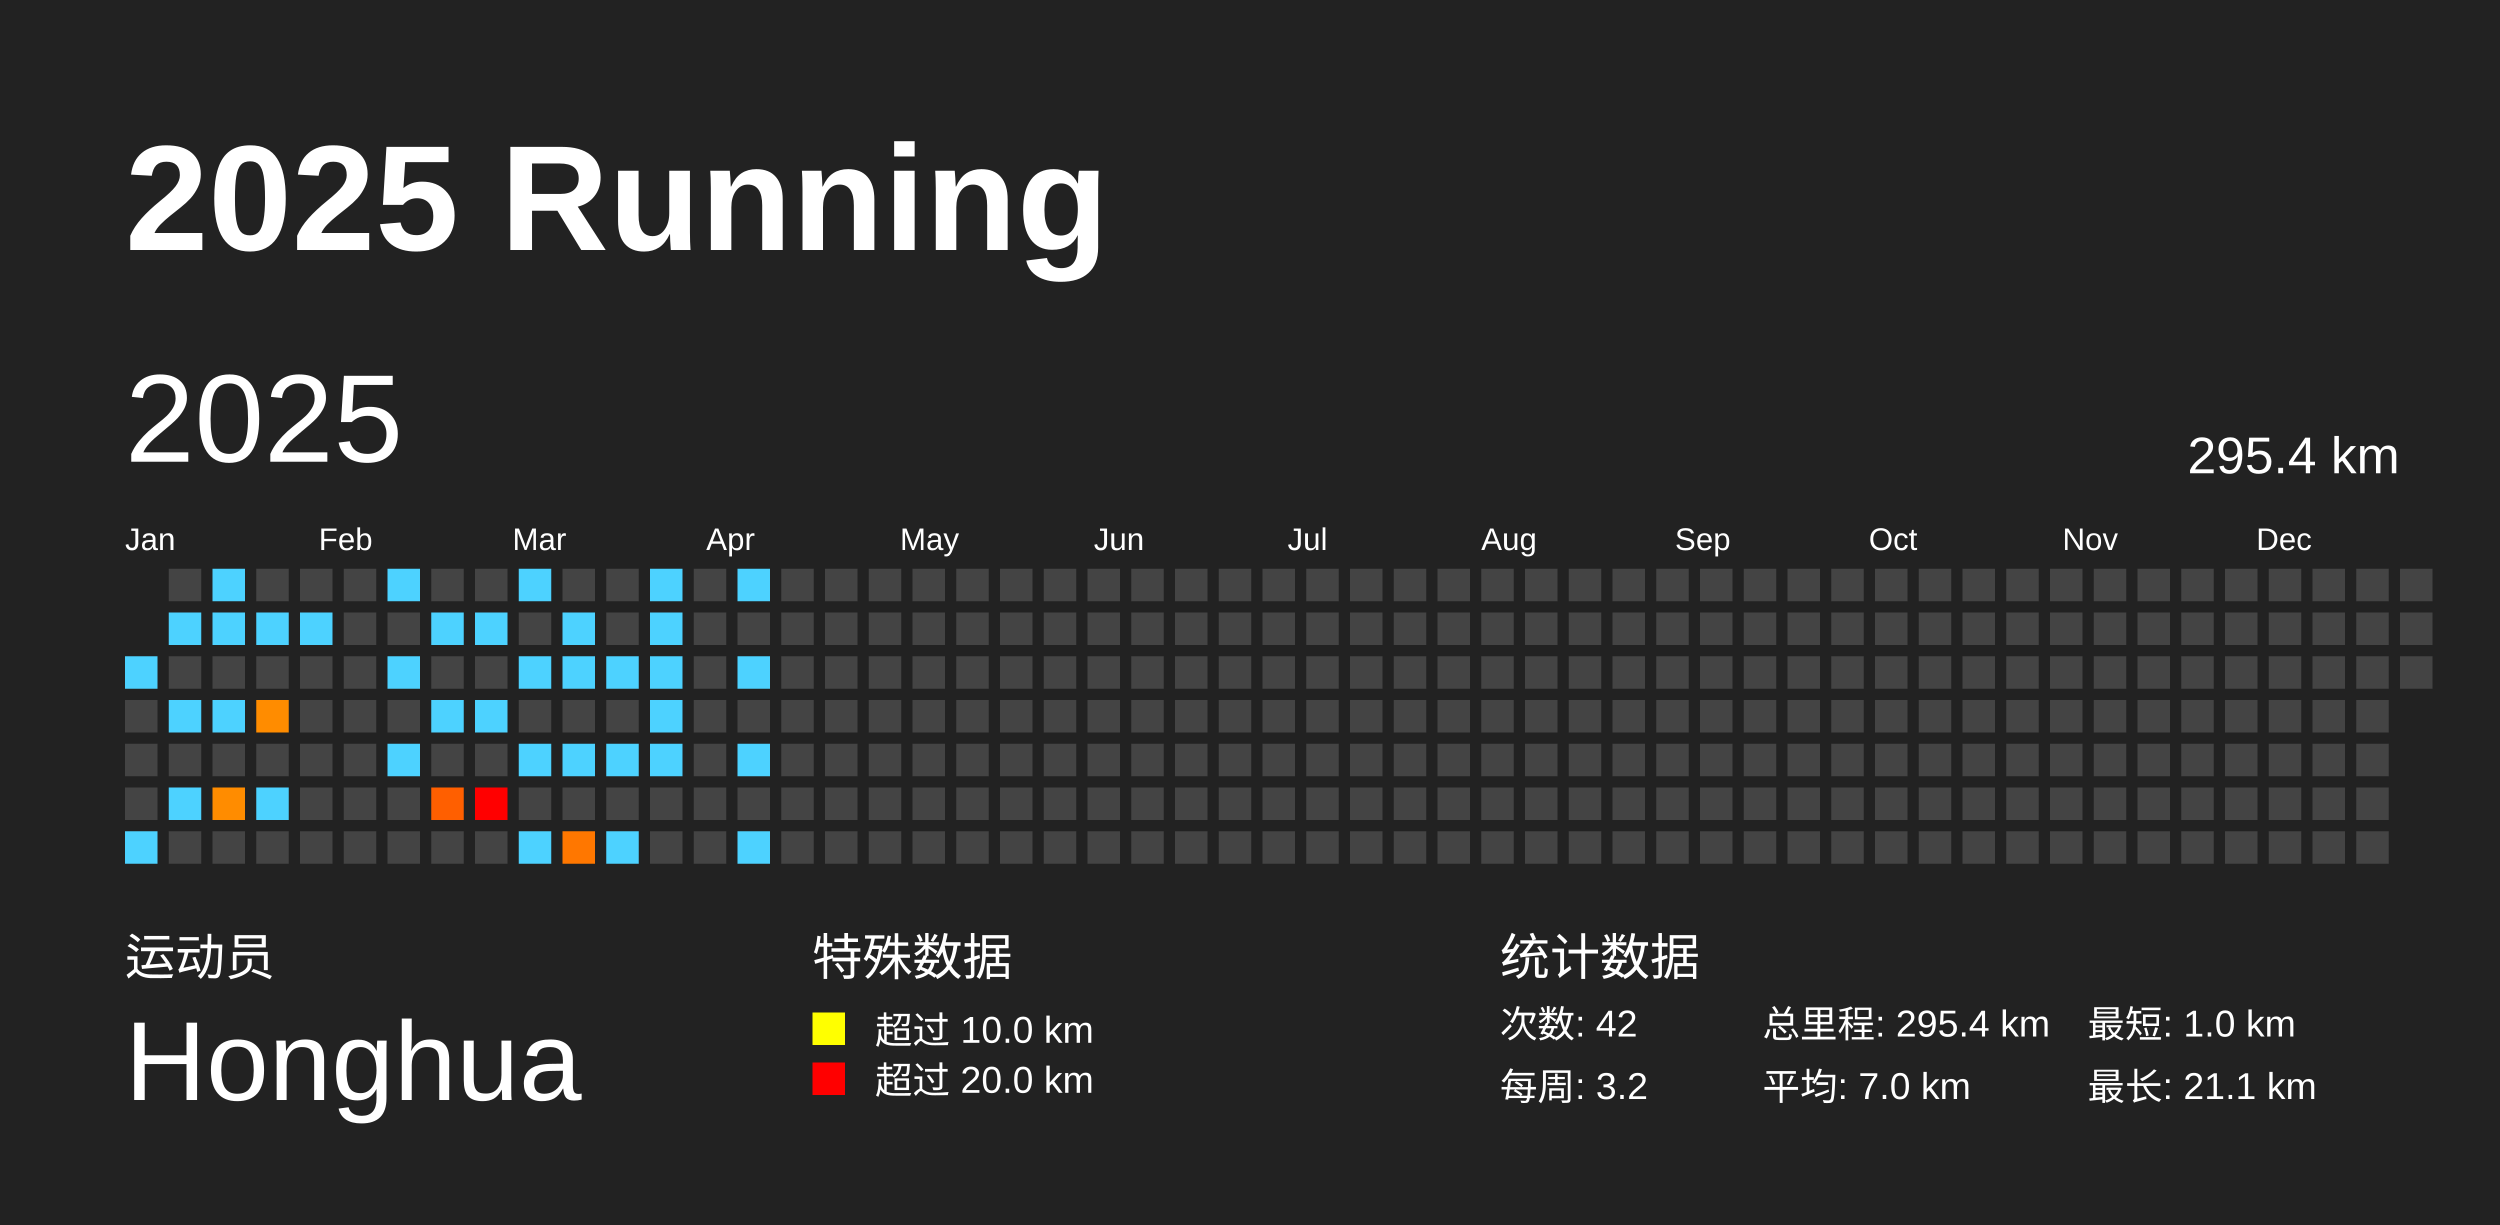
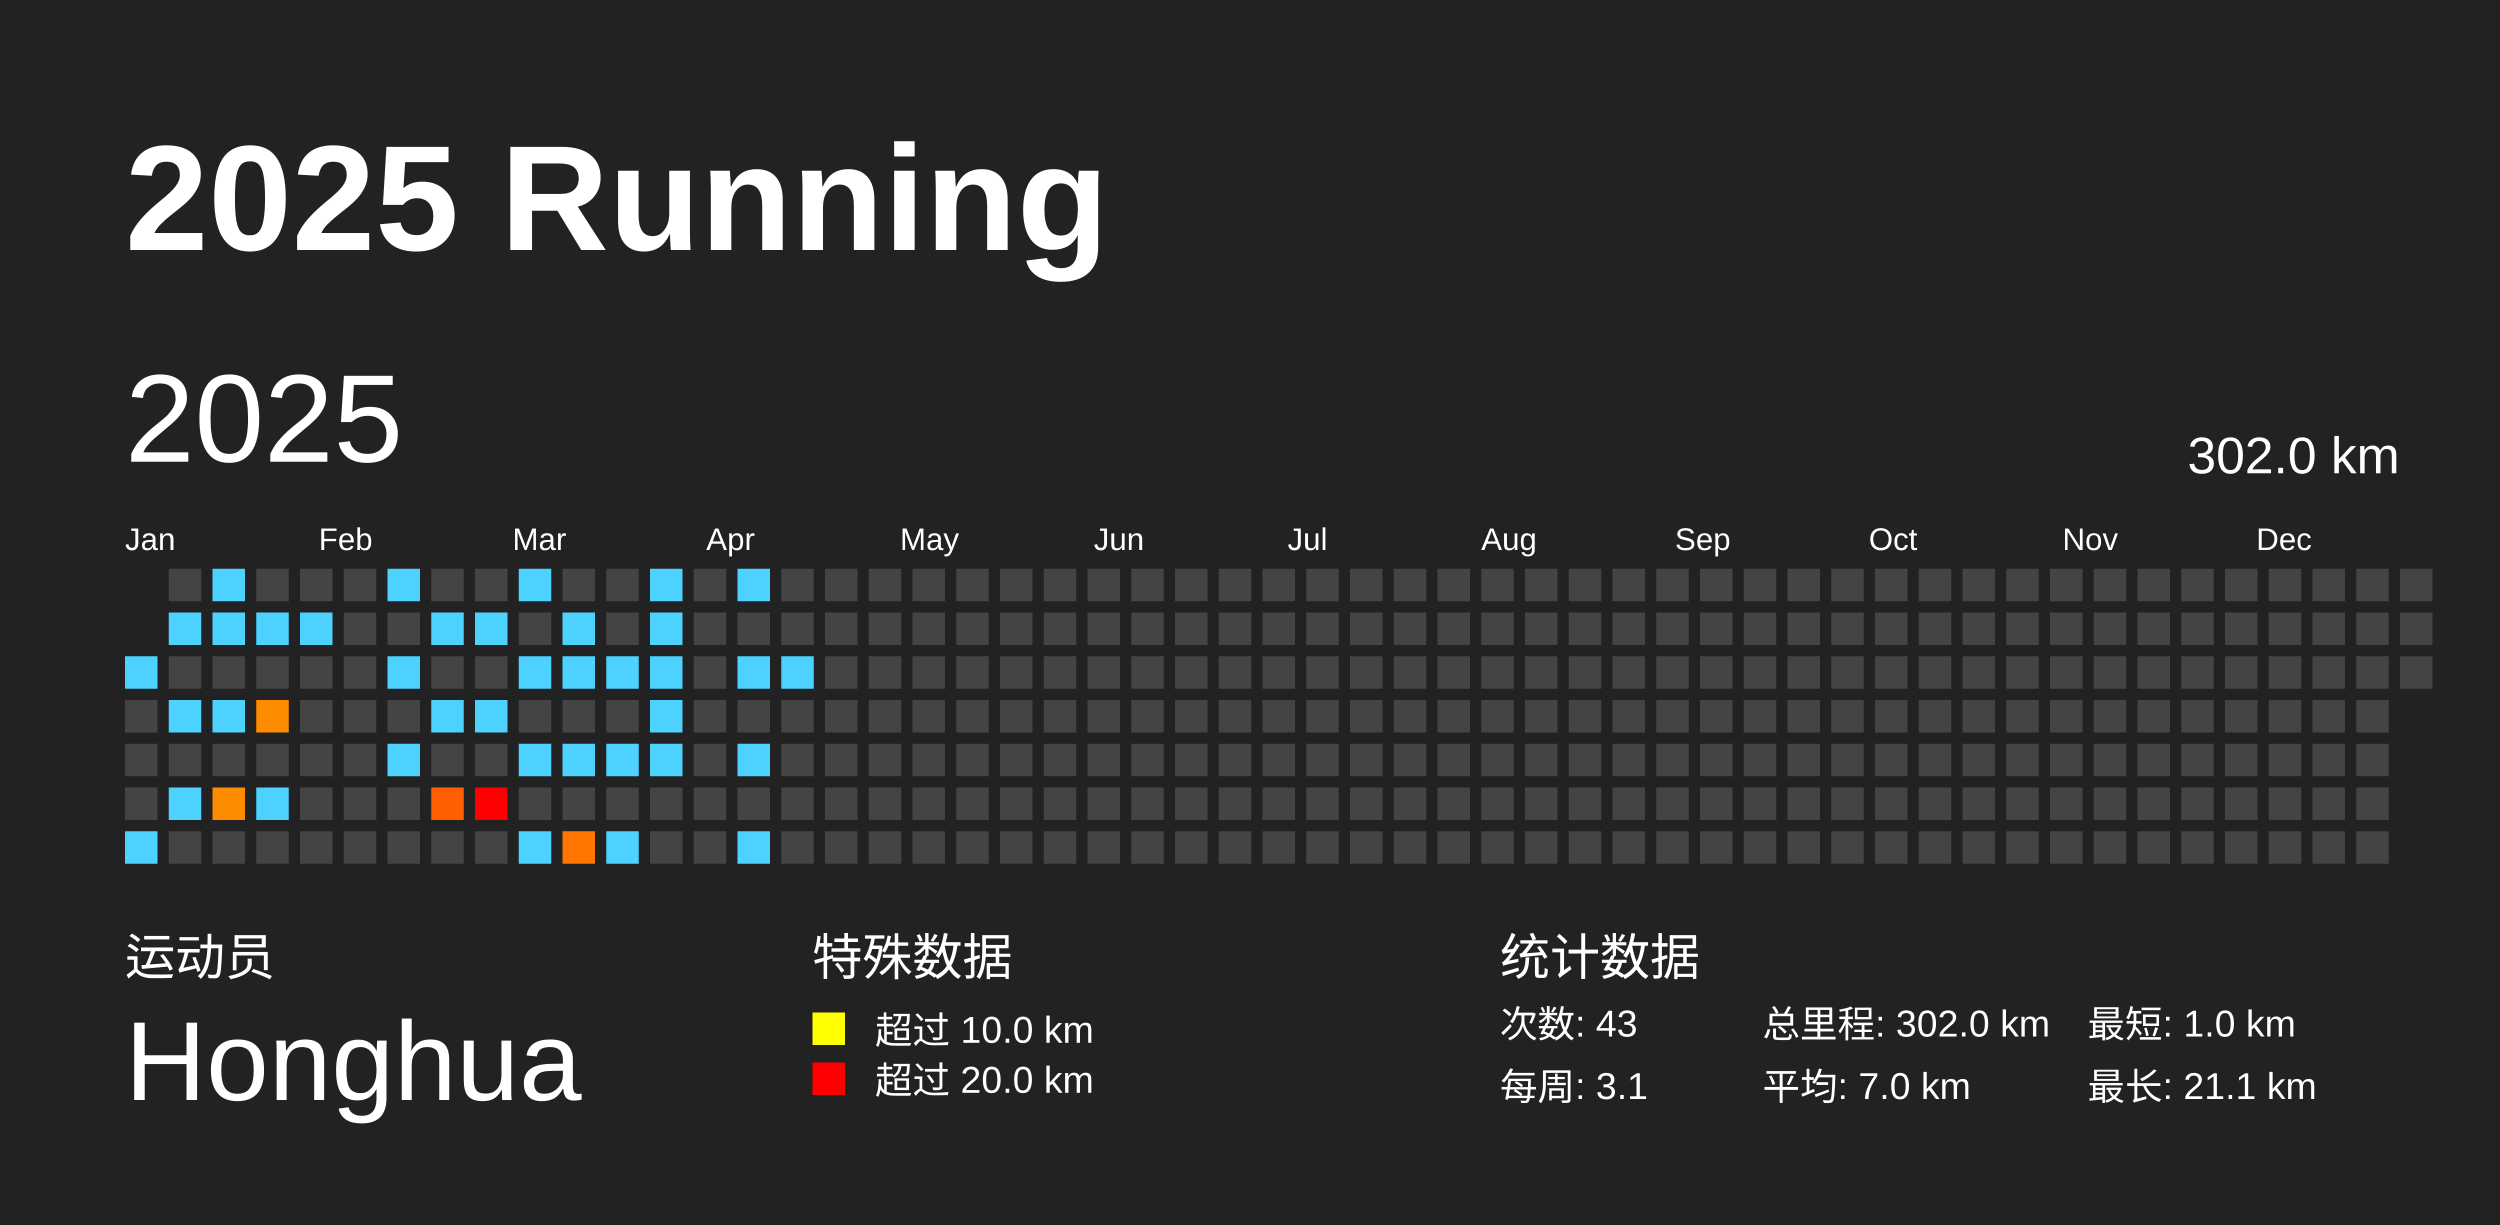
<svg xmlns="http://www.w3.org/2000/svg" baseProfile="full" height="98mm" version="1.1" viewBox="0,0,200,98" width="200mm">
  <defs />
  <rect fill="#222222" height="98" width="200" x="0" y="0" />
  <text fill="#FFFFFF" style="font-size:12px; font-family:Arial; font-weight:bold;" x="10" y="20">2025 Running</text>
  <text fill="#FFFFFF" style="font-size:4px; font-family:Arial" x="10" y="78">运动员</text>
  <text fill="#FFFFFF" style="font-size:9px; font-family:Arial" x="10" y="88">Honghua</text>
  <text fill="#FFFFFF" style="font-size:4px; font-family:Arial" x="65" y="78">特殊数据</text>
  <rect fill="yellow" height="2.6" width="2.6" x="65" y="81" />
  <text fill="#FFFFFF" style="font-size:3px; font-family:Arial" x="70" y="83.5">超过 10.0 km</text>
  <rect fill="red" height="2.6" width="2.6" x="65" y="85" />
  <text fill="#FFFFFF" style="font-size:3px; font-family:Arial" x="70" y="87.5">超过 20.0 km</text>
  <text fill="#FFFFFF" style="font-size:4px; font-family:Arial" x="120" y="78">统计数据</text>
-   <text fill="#FFFFFF" style="font-size:3px; font-family:Arial" x="120" y="83">次数: 42</text>
-   <text fill="#FFFFFF" style="font-size:3px; font-family:Arial" x="120" y="88">每周: 3.2</text>
-   <text fill="#FFFFFF" style="font-size:3px; font-family:Arial" x="141" y="83">总里程: 295.4 km</text>
+   <text fill="#FFFFFF" style="font-size:3px; font-family:Arial" x="120" y="83">次数: 43</text>
+   <text fill="#FFFFFF" style="font-size:3px; font-family:Arial" x="120" y="88">每周: 3.1</text>
+   <text fill="#FFFFFF" style="font-size:3px; font-family:Arial" x="141" y="83">总里程: 302.0 km</text>
  <text fill="#FFFFFF" style="font-size:3px; font-family:Arial" x="141" y="88">平均: 7.0 km</text>
  <text fill="#FFFFFF" style="font-size:3px; font-family:Arial" x="167" y="83">最短: 1.0 km</text>
  <text fill="#FFFFFF" style="font-size:3px; font-family:Arial" x="167" y="88">最长: 21.1 km</text>
  <text dominant-baseline="hanging" fill="#FFFFFF" style="font-size:10.0px; font-family:Arial;" x="10" y="30">2025</text>
-   <text dominant-baseline="hanging" fill="#FFFFFF" style="font-size:4.125px; font-family:Arial;" x="175" y="35">295.4 km</text>
+   <text dominant-baseline="hanging" fill="#FFFFFF" style="font-size:4.125px; font-family:Arial;" x="175" y="35">302.0 km</text>
  <text fill="#FFFFFF" style="font-size:2.5px; font-family:Arial" x="10.0" y="44">Jan</text>
  <text fill="#FFFFFF" style="font-size:2.5px; font-family:Arial" x="25.5" y="44">Feb</text>
  <text fill="#FFFFFF" style="font-size:2.5px; font-family:Arial" x="41.0" y="44">Mar</text>
  <text fill="#FFFFFF" style="font-size:2.5px; font-family:Arial" x="56.5" y="44">Apr</text>
  <text fill="#FFFFFF" style="font-size:2.5px; font-family:Arial" x="72.0" y="44">May</text>
  <text fill="#FFFFFF" style="font-size:2.5px; font-family:Arial" x="87.5" y="44">Jun</text>
  <text fill="#FFFFFF" style="font-size:2.5px; font-family:Arial" x="103.0" y="44">Jul</text>
  <text fill="#FFFFFF" style="font-size:2.5px; font-family:Arial" x="118.5" y="44">Aug</text>
  <text fill="#FFFFFF" style="font-size:2.5px; font-family:Arial" x="134.0" y="44">Sep</text>
  <text fill="#FFFFFF" style="font-size:2.5px; font-family:Arial" x="149.5" y="44">Oct</text>
  <text fill="#FFFFFF" style="font-size:2.5px; font-family:Arial" x="165.0" y="44">Nov</text>
  <text fill="#FFFFFF" style="font-size:2.5px; font-family:Arial" x="180.5" y="44">Dec</text>
  <rect fill="#4dd2ff" height="2.6" width="2.6" x="10.0" y="52.5" />
  <rect fill="#444444" height="2.6" width="2.6" x="10.0" y="56.0" />
  <rect fill="#444444" height="2.6" width="2.6" x="10.0" y="59.5" />
  <rect fill="#444444" height="2.6" width="2.6" x="10.0" y="63.0" />
  <rect fill="#4dd2ff" height="2.6" width="2.6" x="10.0" y="66.5" />
  <rect fill="#444444" height="2.6" width="2.6" x="13.5" y="45.5" />
  <rect fill="#4dd2ff" height="2.6" width="2.6" x="13.5" y="49.0" />
  <rect fill="#444444" height="2.6" width="2.6" x="13.5" y="52.5" />
  <rect fill="#4dd2ff" height="2.6" width="2.6" x="13.5" y="56.0" />
  <rect fill="#444444" height="2.6" width="2.6" x="13.5" y="59.5" />
  <rect fill="#4dd2ff" height="2.6" width="2.6" x="13.5" y="63.0" />
  <rect fill="#444444" height="2.6" width="2.6" x="13.5" y="66.5" />
  <rect fill="#4dd2ff" height="2.6" width="2.6" x="17.0" y="45.5" />
  <rect fill="#4dd2ff" height="2.6" width="2.6" x="17.0" y="49.0" />
  <rect fill="#444444" height="2.6" width="2.6" x="17.0" y="52.5" />
  <rect fill="#4dd2ff" height="2.6" width="2.6" x="17.0" y="56.0" />
  <rect fill="#444444" height="2.6" width="2.6" x="17.0" y="59.5" />
  <rect fill="#ff8c00" height="2.6" width="2.6" x="17.0" y="63.0" />
  <rect fill="#444444" height="2.6" width="2.6" x="17.0" y="66.5" />
  <rect fill="#444444" height="2.6" width="2.6" x="20.5" y="45.5" />
  <rect fill="#4dd2ff" height="2.6" width="2.6" x="20.5" y="49.0" />
  <rect fill="#444444" height="2.6" width="2.6" x="20.5" y="52.5" />
  <rect fill="#ff8c00" height="2.6" width="2.6" x="20.5" y="56.0" />
  <rect fill="#444444" height="2.6" width="2.6" x="20.5" y="59.5" />
  <rect fill="#4dd2ff" height="2.6" width="2.6" x="20.5" y="63.0" />
  <rect fill="#444444" height="2.6" width="2.6" x="20.5" y="66.5" />
  <rect fill="#444444" height="2.6" width="2.6" x="24.0" y="45.5" />
  <rect fill="#4dd2ff" height="2.6" width="2.6" x="24.0" y="49.0" />
  <rect fill="#444444" height="2.6" width="2.6" x="24.0" y="52.5" />
  <rect fill="#444444" height="2.6" width="2.6" x="24.0" y="56.0" />
  <rect fill="#444444" height="2.6" width="2.6" x="24.0" y="59.5" />
  <rect fill="#444444" height="2.6" width="2.6" x="24.0" y="63.0" />
  <rect fill="#444444" height="2.6" width="2.6" x="24.0" y="66.5" />
  <rect fill="#444444" height="2.6" width="2.6" x="27.5" y="45.5" />
  <rect fill="#444444" height="2.6" width="2.6" x="27.5" y="49.0" />
  <rect fill="#444444" height="2.6" width="2.6" x="27.5" y="52.5" />
  <rect fill="#444444" height="2.6" width="2.6" x="27.5" y="56.0" />
  <rect fill="#444444" height="2.6" width="2.6" x="27.5" y="59.5" />
  <rect fill="#444444" height="2.6" width="2.6" x="27.5" y="63.0" />
  <rect fill="#444444" height="2.6" width="2.6" x="27.5" y="66.5" />
  <rect fill="#4dd2ff" height="2.6" width="2.6" x="31.0" y="45.5" />
  <rect fill="#444444" height="2.6" width="2.6" x="31.0" y="49.0" />
  <rect fill="#4dd2ff" height="2.6" width="2.6" x="31.0" y="52.5" />
  <rect fill="#444444" height="2.6" width="2.6" x="31.0" y="56.0" />
  <rect fill="#4dd2ff" height="2.6" width="2.6" x="31.0" y="59.5" />
  <rect fill="#444444" height="2.6" width="2.6" x="31.0" y="63.0" />
  <rect fill="#444444" height="2.6" width="2.6" x="31.0" y="66.5" />
  <rect fill="#444444" height="2.6" width="2.6" x="34.5" y="45.5" />
  <rect fill="#4dd2ff" height="2.6" width="2.6" x="34.5" y="49.0" />
  <rect fill="#444444" height="2.6" width="2.6" x="34.5" y="52.5" />
  <rect fill="#4dd2ff" height="2.6" width="2.6" x="34.5" y="56.0" />
  <rect fill="#444444" height="2.6" width="2.6" x="34.5" y="59.5" />
  <rect fill="#ff5f00" height="2.6" width="2.6" x="34.5" y="63.0" />
  <rect fill="#444444" height="2.6" width="2.6" x="34.5" y="66.5" />
  <rect fill="#444444" height="2.6" width="2.6" x="38.0" y="45.5" />
  <rect fill="#4dd2ff" height="2.6" width="2.6" x="38.0" y="49.0" />
  <rect fill="#444444" height="2.6" width="2.6" x="38.0" y="52.5" />
  <rect fill="#4dd2ff" height="2.6" width="2.6" x="38.0" y="56.0" />
  <rect fill="#444444" height="2.6" width="2.6" x="38.0" y="59.5" />
  <rect fill="red" height="2.6" width="2.6" x="38.0" y="63.0" />
  <rect fill="#444444" height="2.6" width="2.6" x="38.0" y="66.5" />
  <rect fill="#4dd2ff" height="2.6" width="2.6" x="41.5" y="45.5" />
  <rect fill="#444444" height="2.6" width="2.6" x="41.5" y="49.0" />
  <rect fill="#4dd2ff" height="2.6" width="2.6" x="41.5" y="52.5" />
  <rect fill="#444444" height="2.6" width="2.6" x="41.5" y="56.0" />
  <rect fill="#4dd2ff" height="2.6" width="2.6" x="41.5" y="59.5" />
  <rect fill="#444444" height="2.6" width="2.6" x="41.5" y="63.0" />
  <rect fill="#4dd2ff" height="2.6" width="2.6" x="41.5" y="66.5" />
  <rect fill="#444444" height="2.6" width="2.6" x="45.0" y="45.5" />
  <rect fill="#4dd2ff" height="2.6" width="2.6" x="45.0" y="49.0" />
  <rect fill="#4dd2ff" height="2.6" width="2.6" x="45.0" y="52.5" />
  <rect fill="#444444" height="2.6" width="2.6" x="45.0" y="56.0" />
  <rect fill="#4dd2ff" height="2.6" width="2.6" x="45.0" y="59.5" />
  <rect fill="#444444" height="2.6" width="2.6" x="45.0" y="63.0" />
  <rect fill="#ff7700" height="2.6" width="2.6" x="45.0" y="66.5" />
  <rect fill="#444444" height="2.6" width="2.6" x="48.5" y="45.5" />
  <rect fill="#444444" height="2.6" width="2.6" x="48.5" y="49.0" />
  <rect fill="#4dd2ff" height="2.6" width="2.6" x="48.5" y="52.5" />
  <rect fill="#444444" height="2.6" width="2.6" x="48.5" y="56.0" />
  <rect fill="#4dd2ff" height="2.6" width="2.6" x="48.5" y="59.5" />
  <rect fill="#444444" height="2.6" width="2.6" x="48.5" y="63.0" />
  <rect fill="#4dd2ff" height="2.6" width="2.6" x="48.5" y="66.5" />
  <rect fill="#4dd2ff" height="2.6" width="2.6" x="52.0" y="45.5" />
  <rect fill="#4dd2ff" height="2.6" width="2.6" x="52.0" y="49.0" />
  <rect fill="#4dd2ff" height="2.6" width="2.6" x="52.0" y="52.5" />
  <rect fill="#4dd2ff" height="2.6" width="2.6" x="52.0" y="56.0" />
  <rect fill="#4dd2ff" height="2.6" width="2.6" x="52.0" y="59.5" />
  <rect fill="#444444" height="2.6" width="2.6" x="52.0" y="63.0" />
  <rect fill="#444444" height="2.6" width="2.6" x="52.0" y="66.5" />
  <rect fill="#444444" height="2.6" width="2.6" x="55.5" y="45.5" />
  <rect fill="#444444" height="2.6" width="2.6" x="55.5" y="49.0" />
  <rect fill="#444444" height="2.6" width="2.6" x="55.5" y="52.5" />
  <rect fill="#444444" height="2.6" width="2.6" x="55.5" y="56.0" />
  <rect fill="#444444" height="2.6" width="2.6" x="55.5" y="59.5" />
  <rect fill="#444444" height="2.6" width="2.6" x="55.5" y="63.0" />
  <rect fill="#444444" height="2.6" width="2.6" x="55.5" y="66.5" />
  <rect fill="#4dd2ff" height="2.6" width="2.6" x="59.0" y="45.5" />
  <rect fill="#444444" height="2.6" width="2.6" x="59.0" y="49.0" />
  <rect fill="#4dd2ff" height="2.6" width="2.6" x="59.0" y="52.5" />
  <rect fill="#444444" height="2.6" width="2.6" x="59.0" y="56.0" />
  <rect fill="#4dd2ff" height="2.6" width="2.6" x="59.0" y="59.5" />
  <rect fill="#444444" height="2.6" width="2.6" x="59.0" y="63.0" />
  <rect fill="#4dd2ff" height="2.6" width="2.6" x="59.0" y="66.5" />
  <rect fill="#444444" height="2.6" width="2.6" x="62.5" y="45.5" />
  <rect fill="#444444" height="2.6" width="2.6" x="62.5" y="49.0" />
-   <rect fill="#444444" height="2.6" width="2.6" x="62.5" y="52.5" />
+   <rect fill="#4dd2ff" height="2.6" width="2.6" x="62.5" y="52.5" />
  <rect fill="#444444" height="2.6" width="2.6" x="62.5" y="56.0" />
  <rect fill="#444444" height="2.6" width="2.6" x="62.5" y="59.5" />
  <rect fill="#444444" height="2.6" width="2.6" x="62.5" y="63.0" />
  <rect fill="#444444" height="2.6" width="2.6" x="62.5" y="66.5" />
  <rect fill="#444444" height="2.6" width="2.6" x="66.0" y="45.5" />
  <rect fill="#444444" height="2.6" width="2.6" x="66.0" y="49.0" />
  <rect fill="#444444" height="2.6" width="2.6" x="66.0" y="52.5" />
  <rect fill="#444444" height="2.6" width="2.6" x="66.0" y="56.0" />
  <rect fill="#444444" height="2.6" width="2.6" x="66.0" y="59.5" />
  <rect fill="#444444" height="2.6" width="2.6" x="66.0" y="63.0" />
  <rect fill="#444444" height="2.6" width="2.6" x="66.0" y="66.5" />
  <rect fill="#444444" height="2.6" width="2.6" x="69.5" y="45.5" />
  <rect fill="#444444" height="2.6" width="2.6" x="69.5" y="49.0" />
  <rect fill="#444444" height="2.6" width="2.6" x="69.5" y="52.5" />
  <rect fill="#444444" height="2.6" width="2.6" x="69.5" y="56.0" />
  <rect fill="#444444" height="2.6" width="2.6" x="69.5" y="59.5" />
  <rect fill="#444444" height="2.6" width="2.6" x="69.5" y="63.0" />
  <rect fill="#444444" height="2.6" width="2.6" x="69.5" y="66.5" />
  <rect fill="#444444" height="2.6" width="2.6" x="73.0" y="45.5" />
  <rect fill="#444444" height="2.6" width="2.6" x="73.0" y="49.0" />
  <rect fill="#444444" height="2.6" width="2.6" x="73.0" y="52.5" />
  <rect fill="#444444" height="2.6" width="2.6" x="73.0" y="56.0" />
  <rect fill="#444444" height="2.6" width="2.6" x="73.0" y="59.5" />
  <rect fill="#444444" height="2.6" width="2.6" x="73.0" y="63.0" />
  <rect fill="#444444" height="2.6" width="2.6" x="73.0" y="66.5" />
  <rect fill="#444444" height="2.6" width="2.6" x="76.5" y="45.5" />
  <rect fill="#444444" height="2.6" width="2.6" x="76.5" y="49.0" />
  <rect fill="#444444" height="2.6" width="2.6" x="76.5" y="52.5" />
  <rect fill="#444444" height="2.6" width="2.6" x="76.5" y="56.0" />
  <rect fill="#444444" height="2.6" width="2.6" x="76.5" y="59.5" />
  <rect fill="#444444" height="2.6" width="2.6" x="76.5" y="63.0" />
  <rect fill="#444444" height="2.6" width="2.6" x="76.5" y="66.5" />
  <rect fill="#444444" height="2.6" width="2.6" x="80.0" y="45.5" />
  <rect fill="#444444" height="2.6" width="2.6" x="80.0" y="49.0" />
  <rect fill="#444444" height="2.6" width="2.6" x="80.0" y="52.5" />
  <rect fill="#444444" height="2.6" width="2.6" x="80.0" y="56.0" />
  <rect fill="#444444" height="2.6" width="2.6" x="80.0" y="59.5" />
  <rect fill="#444444" height="2.6" width="2.6" x="80.0" y="63.0" />
  <rect fill="#444444" height="2.6" width="2.6" x="80.0" y="66.5" />
  <rect fill="#444444" height="2.6" width="2.6" x="83.5" y="45.5" />
  <rect fill="#444444" height="2.6" width="2.6" x="83.5" y="49.0" />
  <rect fill="#444444" height="2.6" width="2.6" x="83.5" y="52.5" />
  <rect fill="#444444" height="2.6" width="2.6" x="83.5" y="56.0" />
  <rect fill="#444444" height="2.6" width="2.6" x="83.5" y="59.5" />
  <rect fill="#444444" height="2.6" width="2.6" x="83.5" y="63.0" />
  <rect fill="#444444" height="2.6" width="2.6" x="83.5" y="66.5" />
  <rect fill="#444444" height="2.6" width="2.6" x="87.0" y="45.5" />
  <rect fill="#444444" height="2.6" width="2.6" x="87.0" y="49.0" />
  <rect fill="#444444" height="2.6" width="2.6" x="87.0" y="52.5" />
  <rect fill="#444444" height="2.6" width="2.6" x="87.0" y="56.0" />
  <rect fill="#444444" height="2.6" width="2.6" x="87.0" y="59.5" />
  <rect fill="#444444" height="2.6" width="2.6" x="87.0" y="63.0" />
  <rect fill="#444444" height="2.6" width="2.6" x="87.0" y="66.5" />
  <rect fill="#444444" height="2.6" width="2.6" x="90.5" y="45.5" />
  <rect fill="#444444" height="2.6" width="2.6" x="90.5" y="49.0" />
  <rect fill="#444444" height="2.6" width="2.6" x="90.5" y="52.5" />
  <rect fill="#444444" height="2.6" width="2.6" x="90.5" y="56.0" />
  <rect fill="#444444" height="2.6" width="2.6" x="90.5" y="59.5" />
  <rect fill="#444444" height="2.6" width="2.6" x="90.5" y="63.0" />
  <rect fill="#444444" height="2.6" width="2.6" x="90.5" y="66.5" />
  <rect fill="#444444" height="2.6" width="2.6" x="94.0" y="45.5" />
  <rect fill="#444444" height="2.6" width="2.6" x="94.0" y="49.0" />
  <rect fill="#444444" height="2.6" width="2.6" x="94.0" y="52.5" />
  <rect fill="#444444" height="2.6" width="2.6" x="94.0" y="56.0" />
  <rect fill="#444444" height="2.6" width="2.6" x="94.0" y="59.5" />
  <rect fill="#444444" height="2.6" width="2.6" x="94.0" y="63.0" />
  <rect fill="#444444" height="2.6" width="2.6" x="94.0" y="66.5" />
  <rect fill="#444444" height="2.6" width="2.6" x="97.5" y="45.5" />
  <rect fill="#444444" height="2.6" width="2.6" x="97.5" y="49.0" />
  <rect fill="#444444" height="2.6" width="2.6" x="97.5" y="52.5" />
  <rect fill="#444444" height="2.6" width="2.6" x="97.5" y="56.0" />
  <rect fill="#444444" height="2.6" width="2.6" x="97.5" y="59.5" />
  <rect fill="#444444" height="2.6" width="2.6" x="97.5" y="63.0" />
  <rect fill="#444444" height="2.6" width="2.6" x="97.5" y="66.5" />
  <rect fill="#444444" height="2.6" width="2.6" x="101.0" y="45.5" />
  <rect fill="#444444" height="2.6" width="2.6" x="101.0" y="49.0" />
  <rect fill="#444444" height="2.6" width="2.6" x="101.0" y="52.5" />
  <rect fill="#444444" height="2.6" width="2.6" x="101.0" y="56.0" />
  <rect fill="#444444" height="2.6" width="2.6" x="101.0" y="59.5" />
  <rect fill="#444444" height="2.6" width="2.6" x="101.0" y="63.0" />
  <rect fill="#444444" height="2.6" width="2.6" x="101.0" y="66.5" />
  <rect fill="#444444" height="2.6" width="2.6" x="104.5" y="45.5" />
  <rect fill="#444444" height="2.6" width="2.6" x="104.5" y="49.0" />
  <rect fill="#444444" height="2.6" width="2.6" x="104.5" y="52.5" />
  <rect fill="#444444" height="2.6" width="2.6" x="104.5" y="56.0" />
  <rect fill="#444444" height="2.6" width="2.6" x="104.5" y="59.5" />
  <rect fill="#444444" height="2.6" width="2.6" x="104.5" y="63.0" />
  <rect fill="#444444" height="2.6" width="2.6" x="104.5" y="66.5" />
  <rect fill="#444444" height="2.6" width="2.6" x="108.0" y="45.5" />
  <rect fill="#444444" height="2.6" width="2.6" x="108.0" y="49.0" />
  <rect fill="#444444" height="2.6" width="2.6" x="108.0" y="52.5" />
  <rect fill="#444444" height="2.6" width="2.6" x="108.0" y="56.0" />
  <rect fill="#444444" height="2.6" width="2.6" x="108.0" y="59.5" />
  <rect fill="#444444" height="2.6" width="2.6" x="108.0" y="63.0" />
  <rect fill="#444444" height="2.6" width="2.6" x="108.0" y="66.5" />
  <rect fill="#444444" height="2.6" width="2.6" x="111.5" y="45.5" />
  <rect fill="#444444" height="2.6" width="2.6" x="111.5" y="49.0" />
  <rect fill="#444444" height="2.6" width="2.6" x="111.5" y="52.5" />
  <rect fill="#444444" height="2.6" width="2.6" x="111.5" y="56.0" />
  <rect fill="#444444" height="2.6" width="2.6" x="111.5" y="59.5" />
  <rect fill="#444444" height="2.6" width="2.6" x="111.5" y="63.0" />
  <rect fill="#444444" height="2.6" width="2.6" x="111.5" y="66.5" />
  <rect fill="#444444" height="2.6" width="2.6" x="115.0" y="45.5" />
  <rect fill="#444444" height="2.6" width="2.6" x="115.0" y="49.0" />
  <rect fill="#444444" height="2.6" width="2.6" x="115.0" y="52.5" />
  <rect fill="#444444" height="2.6" width="2.6" x="115.0" y="56.0" />
  <rect fill="#444444" height="2.6" width="2.6" x="115.0" y="59.5" />
  <rect fill="#444444" height="2.6" width="2.6" x="115.0" y="63.0" />
  <rect fill="#444444" height="2.6" width="2.6" x="115.0" y="66.5" />
  <rect fill="#444444" height="2.6" width="2.6" x="118.5" y="45.5" />
  <rect fill="#444444" height="2.6" width="2.6" x="118.5" y="49.0" />
  <rect fill="#444444" height="2.6" width="2.6" x="118.5" y="52.5" />
  <rect fill="#444444" height="2.6" width="2.6" x="118.5" y="56.0" />
  <rect fill="#444444" height="2.6" width="2.6" x="118.5" y="59.5" />
  <rect fill="#444444" height="2.6" width="2.6" x="118.5" y="63.0" />
  <rect fill="#444444" height="2.6" width="2.6" x="118.5" y="66.5" />
  <rect fill="#444444" height="2.6" width="2.6" x="122.0" y="45.5" />
  <rect fill="#444444" height="2.6" width="2.6" x="122.0" y="49.0" />
  <rect fill="#444444" height="2.6" width="2.6" x="122.0" y="52.5" />
  <rect fill="#444444" height="2.6" width="2.6" x="122.0" y="56.0" />
  <rect fill="#444444" height="2.6" width="2.6" x="122.0" y="59.5" />
  <rect fill="#444444" height="2.6" width="2.6" x="122.0" y="63.0" />
  <rect fill="#444444" height="2.6" width="2.6" x="122.0" y="66.5" />
  <rect fill="#444444" height="2.6" width="2.6" x="125.5" y="45.5" />
  <rect fill="#444444" height="2.6" width="2.6" x="125.5" y="49.0" />
  <rect fill="#444444" height="2.6" width="2.6" x="125.5" y="52.5" />
  <rect fill="#444444" height="2.6" width="2.6" x="125.5" y="56.0" />
  <rect fill="#444444" height="2.6" width="2.6" x="125.5" y="59.5" />
  <rect fill="#444444" height="2.6" width="2.6" x="125.5" y="63.0" />
  <rect fill="#444444" height="2.6" width="2.6" x="125.5" y="66.5" />
  <rect fill="#444444" height="2.6" width="2.6" x="129.0" y="45.5" />
  <rect fill="#444444" height="2.6" width="2.6" x="129.0" y="49.0" />
  <rect fill="#444444" height="2.6" width="2.6" x="129.0" y="52.5" />
  <rect fill="#444444" height="2.6" width="2.6" x="129.0" y="56.0" />
  <rect fill="#444444" height="2.6" width="2.6" x="129.0" y="59.5" />
  <rect fill="#444444" height="2.6" width="2.6" x="129.0" y="63.0" />
  <rect fill="#444444" height="2.6" width="2.6" x="129.0" y="66.5" />
  <rect fill="#444444" height="2.6" width="2.6" x="132.5" y="45.5" />
  <rect fill="#444444" height="2.6" width="2.6" x="132.5" y="49.0" />
  <rect fill="#444444" height="2.6" width="2.6" x="132.5" y="52.5" />
  <rect fill="#444444" height="2.6" width="2.6" x="132.5" y="56.0" />
  <rect fill="#444444" height="2.6" width="2.6" x="132.5" y="59.5" />
  <rect fill="#444444" height="2.6" width="2.6" x="132.5" y="63.0" />
  <rect fill="#444444" height="2.6" width="2.6" x="132.5" y="66.5" />
  <rect fill="#444444" height="2.6" width="2.6" x="136.0" y="45.5" />
  <rect fill="#444444" height="2.6" width="2.6" x="136.0" y="49.0" />
  <rect fill="#444444" height="2.6" width="2.6" x="136.0" y="52.5" />
  <rect fill="#444444" height="2.6" width="2.6" x="136.0" y="56.0" />
  <rect fill="#444444" height="2.6" width="2.6" x="136.0" y="59.5" />
  <rect fill="#444444" height="2.6" width="2.6" x="136.0" y="63.0" />
  <rect fill="#444444" height="2.6" width="2.6" x="136.0" y="66.5" />
  <rect fill="#444444" height="2.6" width="2.6" x="139.5" y="45.5" />
  <rect fill="#444444" height="2.6" width="2.6" x="139.5" y="49.0" />
  <rect fill="#444444" height="2.6" width="2.6" x="139.5" y="52.5" />
  <rect fill="#444444" height="2.6" width="2.6" x="139.5" y="56.0" />
  <rect fill="#444444" height="2.6" width="2.6" x="139.5" y="59.5" />
  <rect fill="#444444" height="2.6" width="2.6" x="139.5" y="63.0" />
  <rect fill="#444444" height="2.6" width="2.6" x="139.5" y="66.5" />
  <rect fill="#444444" height="2.6" width="2.6" x="143.0" y="45.5" />
  <rect fill="#444444" height="2.6" width="2.6" x="143.0" y="49.0" />
  <rect fill="#444444" height="2.6" width="2.6" x="143.0" y="52.5" />
  <rect fill="#444444" height="2.6" width="2.6" x="143.0" y="56.0" />
  <rect fill="#444444" height="2.6" width="2.6" x="143.0" y="59.5" />
  <rect fill="#444444" height="2.6" width="2.6" x="143.0" y="63.0" />
  <rect fill="#444444" height="2.6" width="2.6" x="143.0" y="66.5" />
  <rect fill="#444444" height="2.6" width="2.6" x="146.5" y="45.5" />
  <rect fill="#444444" height="2.6" width="2.6" x="146.5" y="49.0" />
  <rect fill="#444444" height="2.6" width="2.6" x="146.5" y="52.5" />
  <rect fill="#444444" height="2.6" width="2.6" x="146.5" y="56.0" />
  <rect fill="#444444" height="2.6" width="2.6" x="146.5" y="59.5" />
  <rect fill="#444444" height="2.6" width="2.6" x="146.5" y="63.0" />
  <rect fill="#444444" height="2.6" width="2.6" x="146.5" y="66.5" />
  <rect fill="#444444" height="2.6" width="2.6" x="150.0" y="45.5" />
  <rect fill="#444444" height="2.6" width="2.6" x="150.0" y="49.0" />
  <rect fill="#444444" height="2.6" width="2.6" x="150.0" y="52.5" />
  <rect fill="#444444" height="2.6" width="2.6" x="150.0" y="56.0" />
  <rect fill="#444444" height="2.6" width="2.6" x="150.0" y="59.5" />
  <rect fill="#444444" height="2.6" width="2.6" x="150.0" y="63.0" />
  <rect fill="#444444" height="2.6" width="2.6" x="150.0" y="66.5" />
  <rect fill="#444444" height="2.6" width="2.6" x="153.5" y="45.5" />
  <rect fill="#444444" height="2.6" width="2.6" x="153.5" y="49.0" />
  <rect fill="#444444" height="2.6" width="2.6" x="153.5" y="52.5" />
  <rect fill="#444444" height="2.6" width="2.6" x="153.5" y="56.0" />
  <rect fill="#444444" height="2.6" width="2.6" x="153.5" y="59.5" />
  <rect fill="#444444" height="2.6" width="2.6" x="153.5" y="63.0" />
  <rect fill="#444444" height="2.6" width="2.6" x="153.5" y="66.5" />
  <rect fill="#444444" height="2.6" width="2.6" x="157.0" y="45.5" />
  <rect fill="#444444" height="2.6" width="2.6" x="157.0" y="49.0" />
  <rect fill="#444444" height="2.6" width="2.6" x="157.0" y="52.5" />
  <rect fill="#444444" height="2.6" width="2.6" x="157.0" y="56.0" />
  <rect fill="#444444" height="2.6" width="2.6" x="157.0" y="59.5" />
  <rect fill="#444444" height="2.6" width="2.6" x="157.0" y="63.0" />
  <rect fill="#444444" height="2.6" width="2.6" x="157.0" y="66.5" />
  <rect fill="#444444" height="2.6" width="2.6" x="160.5" y="45.5" />
  <rect fill="#444444" height="2.6" width="2.6" x="160.5" y="49.0" />
  <rect fill="#444444" height="2.6" width="2.6" x="160.5" y="52.5" />
  <rect fill="#444444" height="2.6" width="2.6" x="160.5" y="56.0" />
  <rect fill="#444444" height="2.6" width="2.6" x="160.5" y="59.5" />
  <rect fill="#444444" height="2.6" width="2.6" x="160.5" y="63.0" />
  <rect fill="#444444" height="2.6" width="2.6" x="160.5" y="66.5" />
  <rect fill="#444444" height="2.6" width="2.6" x="164.0" y="45.5" />
  <rect fill="#444444" height="2.6" width="2.6" x="164.0" y="49.0" />
  <rect fill="#444444" height="2.6" width="2.6" x="164.0" y="52.5" />
  <rect fill="#444444" height="2.6" width="2.6" x="164.0" y="56.0" />
  <rect fill="#444444" height="2.6" width="2.6" x="164.0" y="59.5" />
  <rect fill="#444444" height="2.6" width="2.6" x="164.0" y="63.0" />
  <rect fill="#444444" height="2.6" width="2.6" x="164.0" y="66.5" />
  <rect fill="#444444" height="2.6" width="2.6" x="167.5" y="45.5" />
  <rect fill="#444444" height="2.6" width="2.6" x="167.5" y="49.0" />
  <rect fill="#444444" height="2.6" width="2.6" x="167.5" y="52.5" />
  <rect fill="#444444" height="2.6" width="2.6" x="167.5" y="56.0" />
  <rect fill="#444444" height="2.6" width="2.6" x="167.5" y="59.5" />
  <rect fill="#444444" height="2.6" width="2.6" x="167.5" y="63.0" />
  <rect fill="#444444" height="2.6" width="2.6" x="167.5" y="66.5" />
  <rect fill="#444444" height="2.6" width="2.6" x="171.0" y="45.5" />
  <rect fill="#444444" height="2.6" width="2.6" x="171.0" y="49.0" />
  <rect fill="#444444" height="2.6" width="2.6" x="171.0" y="52.5" />
  <rect fill="#444444" height="2.6" width="2.6" x="171.0" y="56.0" />
  <rect fill="#444444" height="2.6" width="2.6" x="171.0" y="59.5" />
  <rect fill="#444444" height="2.6" width="2.6" x="171.0" y="63.0" />
  <rect fill="#444444" height="2.6" width="2.6" x="171.0" y="66.5" />
  <rect fill="#444444" height="2.6" width="2.6" x="174.5" y="45.5" />
  <rect fill="#444444" height="2.6" width="2.6" x="174.5" y="49.0" />
  <rect fill="#444444" height="2.6" width="2.6" x="174.5" y="52.5" />
  <rect fill="#444444" height="2.6" width="2.6" x="174.5" y="56.0" />
  <rect fill="#444444" height="2.6" width="2.6" x="174.5" y="59.5" />
  <rect fill="#444444" height="2.6" width="2.6" x="174.5" y="63.0" />
  <rect fill="#444444" height="2.6" width="2.6" x="174.5" y="66.5" />
  <rect fill="#444444" height="2.6" width="2.6" x="178.0" y="45.5" />
  <rect fill="#444444" height="2.6" width="2.6" x="178.0" y="49.0" />
  <rect fill="#444444" height="2.6" width="2.6" x="178.0" y="52.5" />
  <rect fill="#444444" height="2.6" width="2.6" x="178.0" y="56.0" />
  <rect fill="#444444" height="2.6" width="2.6" x="178.0" y="59.5" />
  <rect fill="#444444" height="2.6" width="2.6" x="178.0" y="63.0" />
  <rect fill="#444444" height="2.6" width="2.6" x="178.0" y="66.5" />
  <rect fill="#444444" height="2.6" width="2.6" x="181.5" y="45.5" />
  <rect fill="#444444" height="2.6" width="2.6" x="181.5" y="49.0" />
  <rect fill="#444444" height="2.6" width="2.6" x="181.5" y="52.5" />
  <rect fill="#444444" height="2.6" width="2.6" x="181.5" y="56.0" />
  <rect fill="#444444" height="2.6" width="2.6" x="181.5" y="59.5" />
  <rect fill="#444444" height="2.6" width="2.6" x="181.5" y="63.0" />
  <rect fill="#444444" height="2.6" width="2.6" x="181.5" y="66.5" />
  <rect fill="#444444" height="2.6" width="2.6" x="185.0" y="45.5" />
  <rect fill="#444444" height="2.6" width="2.6" x="185.0" y="49.0" />
  <rect fill="#444444" height="2.6" width="2.6" x="185.0" y="52.5" />
  <rect fill="#444444" height="2.6" width="2.6" x="185.0" y="56.0" />
  <rect fill="#444444" height="2.6" width="2.6" x="185.0" y="59.5" />
  <rect fill="#444444" height="2.6" width="2.6" x="185.0" y="63.0" />
  <rect fill="#444444" height="2.6" width="2.6" x="185.0" y="66.5" />
  <rect fill="#444444" height="2.6" width="2.6" x="188.5" y="45.5" />
  <rect fill="#444444" height="2.6" width="2.6" x="188.5" y="49.0" />
  <rect fill="#444444" height="2.6" width="2.6" x="188.5" y="52.5" />
  <rect fill="#444444" height="2.6" width="2.6" x="188.5" y="56.0" />
  <rect fill="#444444" height="2.6" width="2.6" x="188.5" y="59.5" />
  <rect fill="#444444" height="2.6" width="2.6" x="188.5" y="63.0" />
  <rect fill="#444444" height="2.6" width="2.6" x="188.5" y="66.5" />
  <rect fill="#444444" height="2.6" width="2.6" x="192.0" y="45.5" />
  <rect fill="#444444" height="2.6" width="2.6" x="192.0" y="49.0" />
  <rect fill="#444444" height="2.6" width="2.6" x="192.0" y="52.5" />
</svg>
